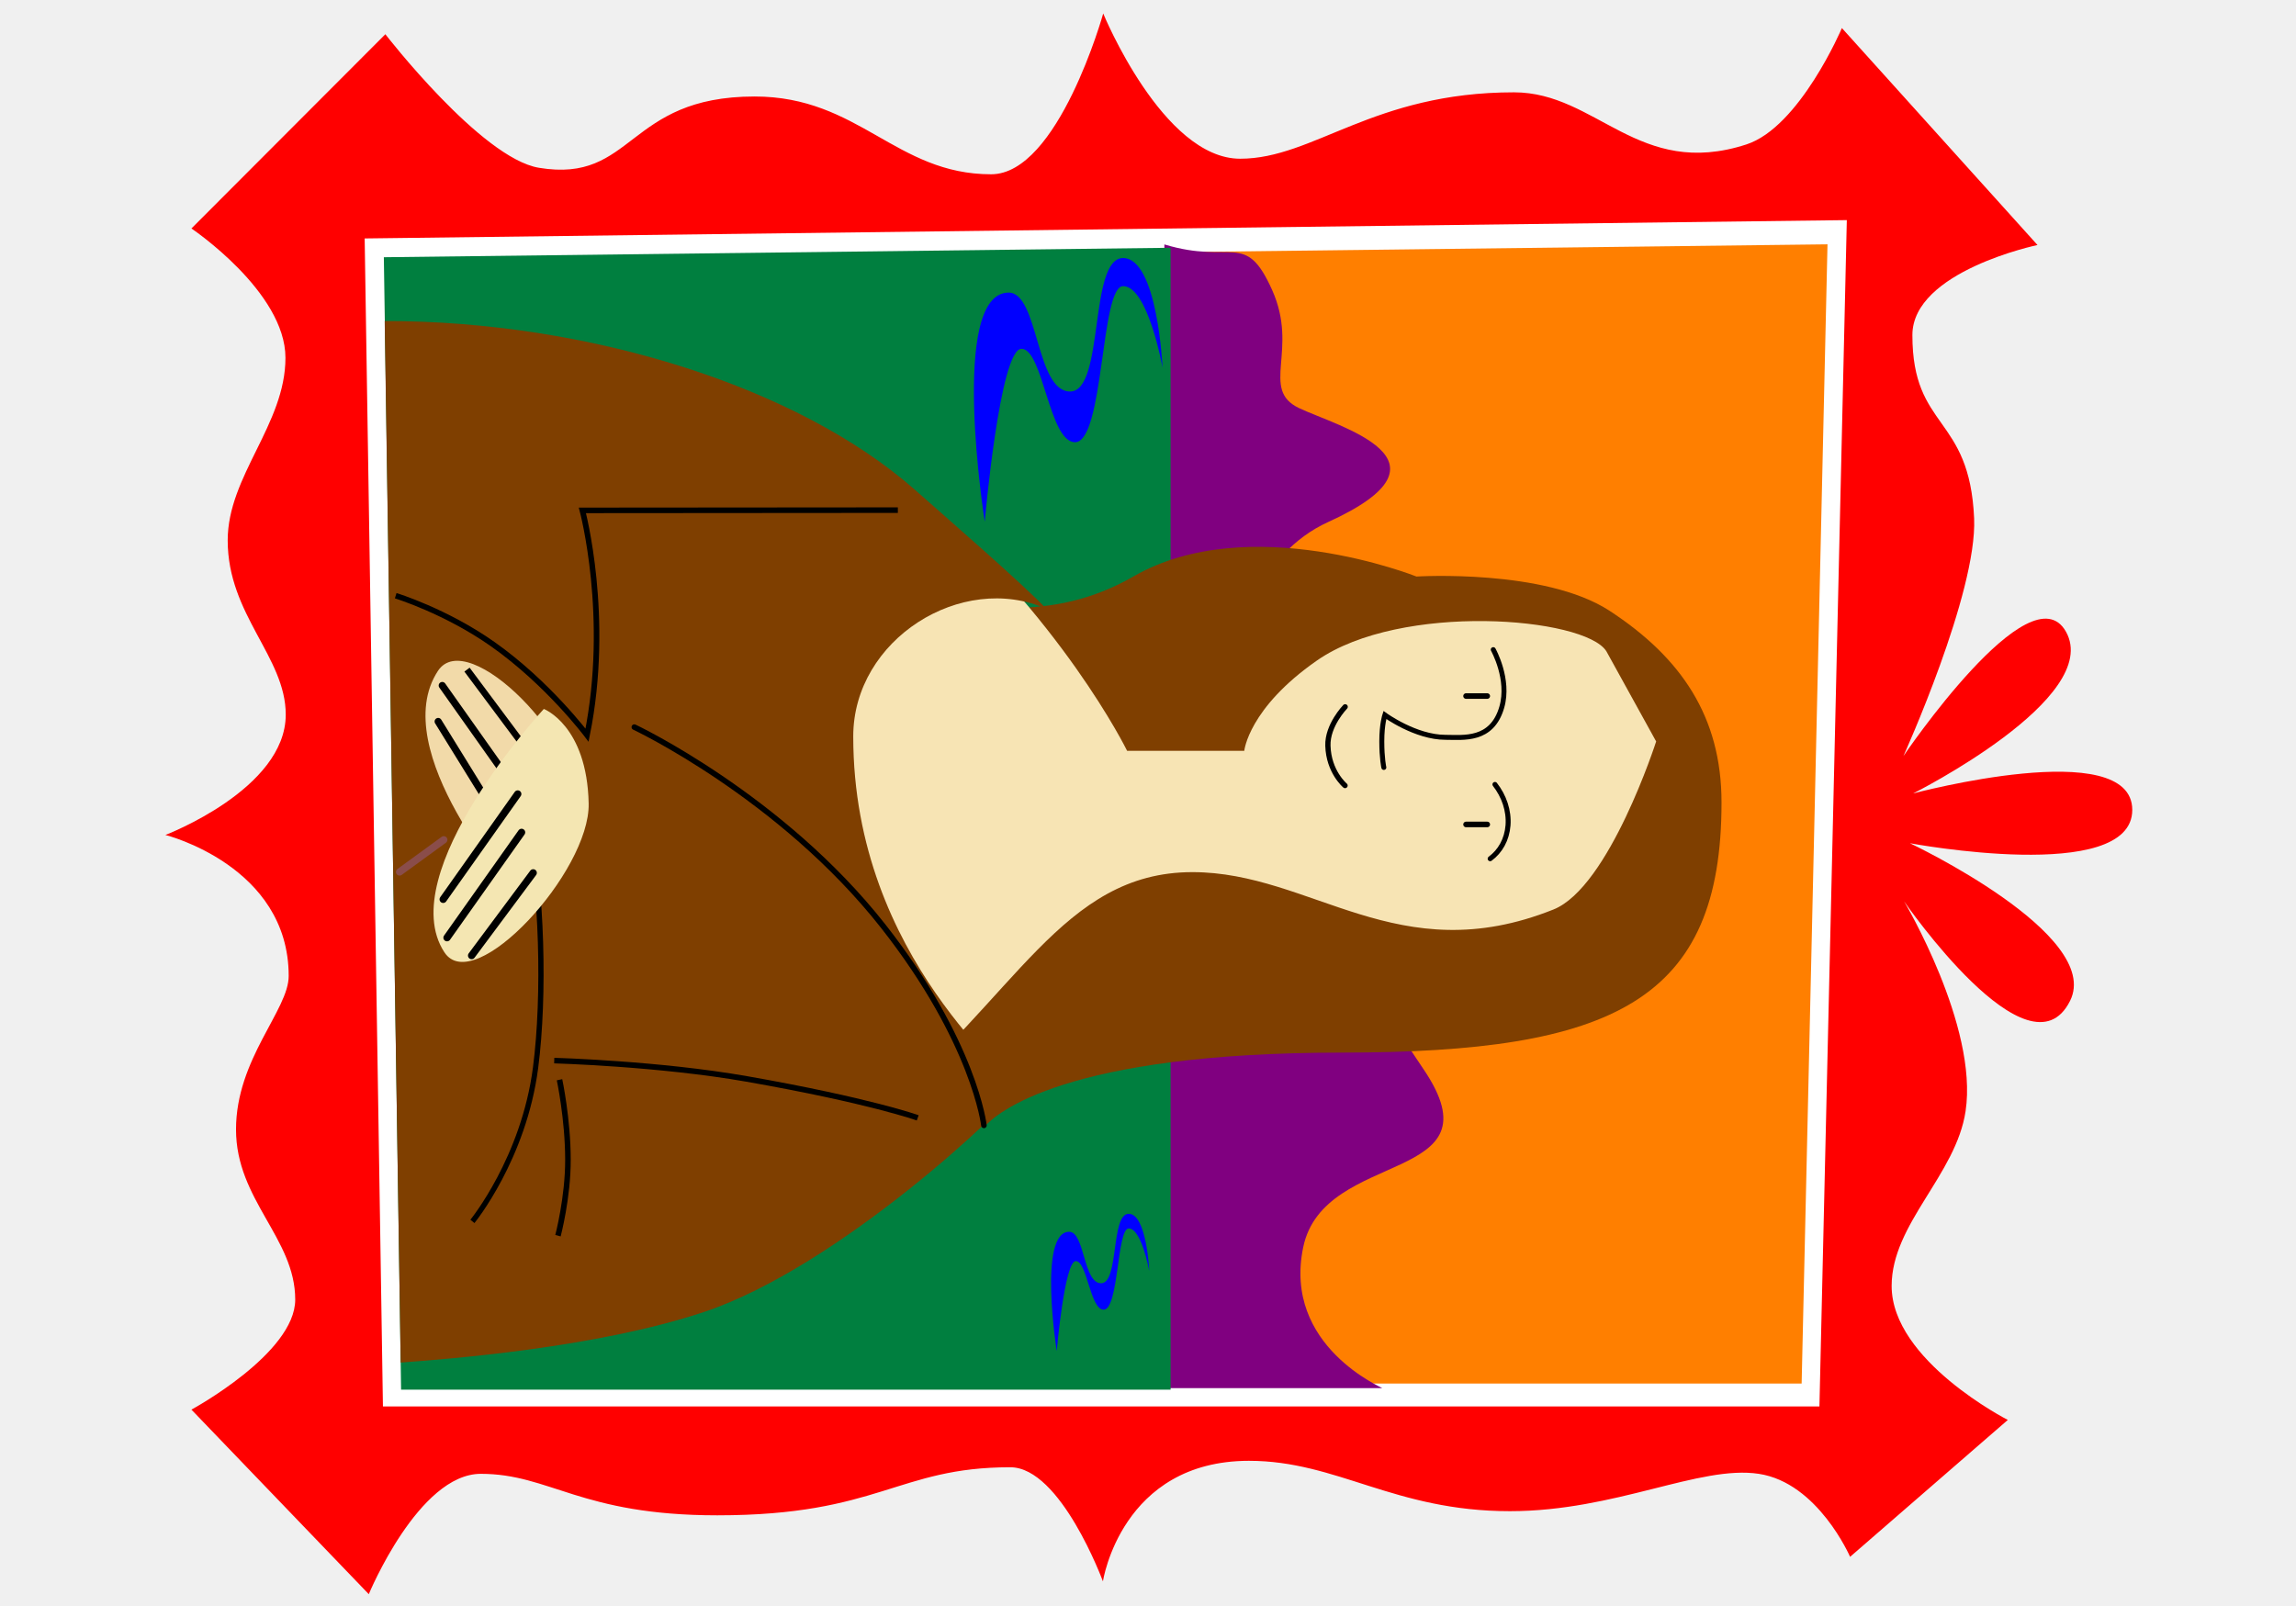
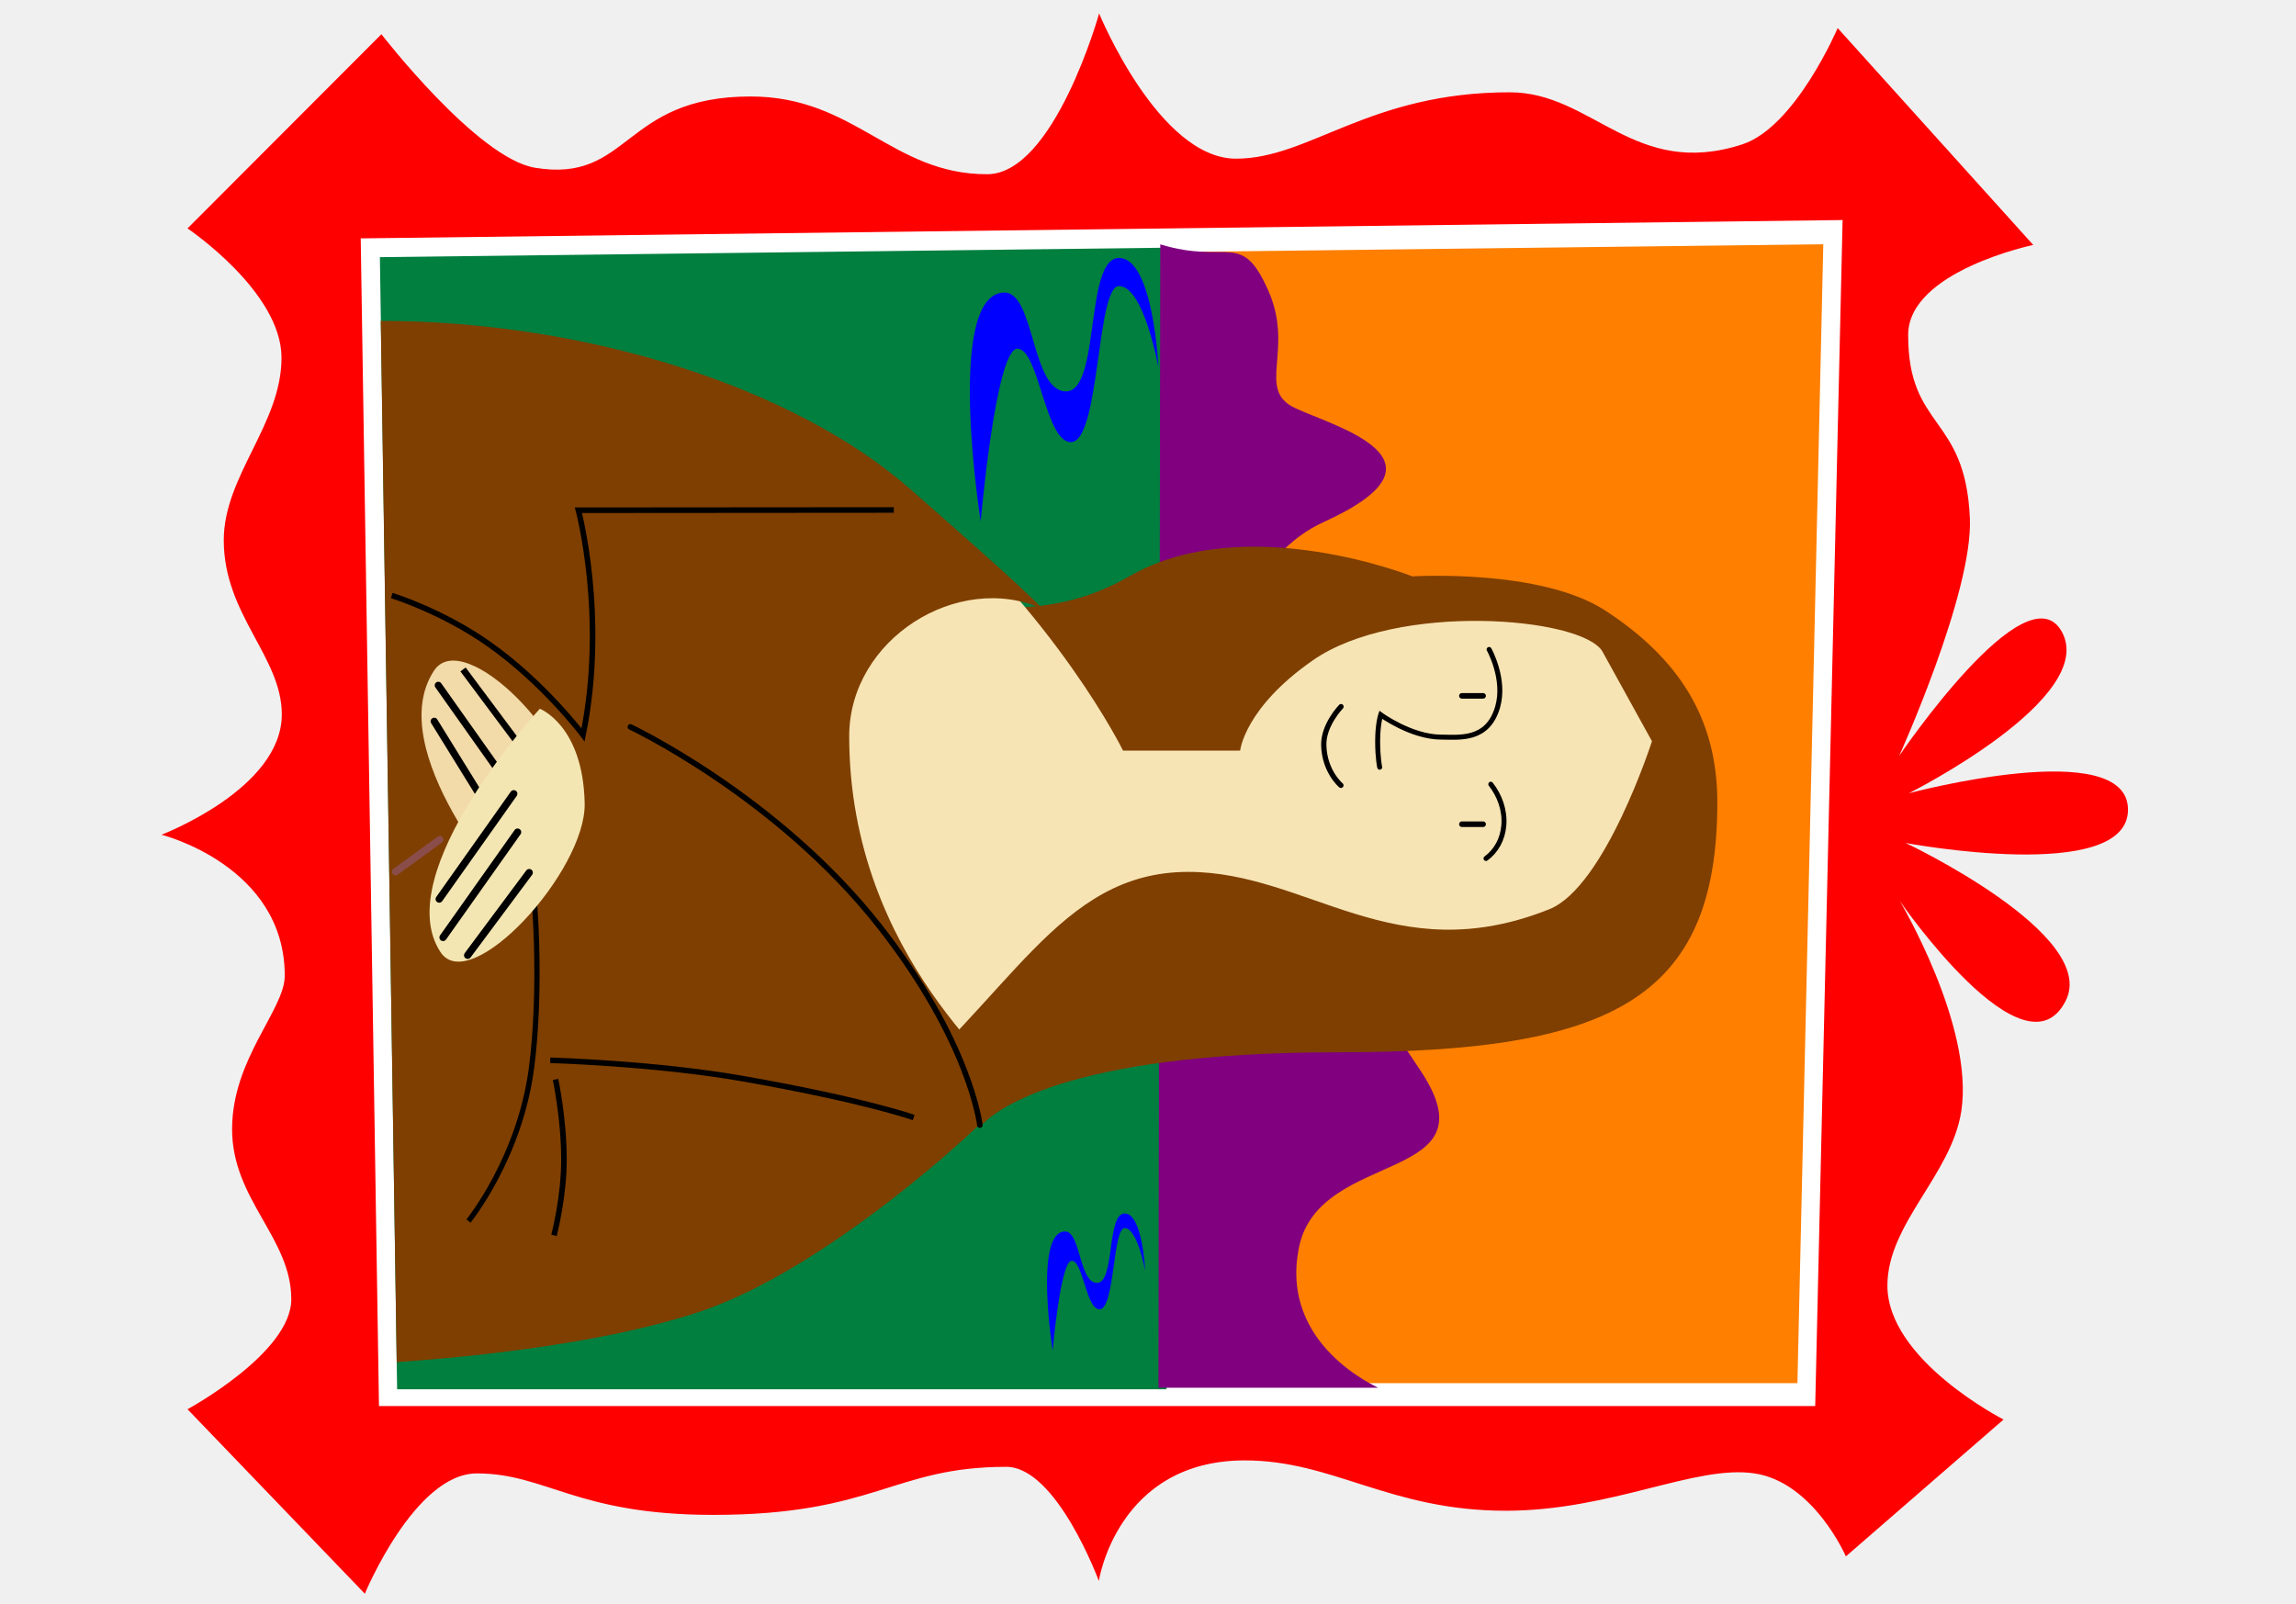
- <svg xmlns="http://www.w3.org/2000/svg" width="10.992in" height="7.688in">
+ <svg xmlns="http://www.w3.org/2000/svg" width="10.994in" height="7.682in">
  <g>
-     <path fill="#ff0000" id="svg_63" d="m574.071,671.504c40.521,0 66.636,23.145 119.86,23.145c48.63,0 87.19,-21.284 114.414,-17.163c27.223,4.121 41.95,38.149 41.95,38.149l72.486,-62.927c0,0 -53.391,-27.234 -53.391,-61.59c0,-28.559 29.587,-51.045 33.983,-80.334c5.896,-39.208 -28.269,-96.461 -28.269,-96.461c0,0 57.466,83.387 76.286,45.753c15.249,-30.503 -73.593,-72.464 -73.593,-72.464c0,0 102.184,19.126 102.184,-15.313c0,-34.458 -100.695,-7.574 -100.695,-7.574c0,0 87.361,-43.831 70.207,-74.375c-16.344,-29.012 -74.698,57.212 -74.698,57.212c0,0 33.975,-74.991 32.505,-109.254c-2.066,-47.747 -28.373,-40.605 -28.373,-84.282c0,-29.392 57.499,-41.395 57.499,-41.395l-89.903,-99.728c0,0 -19.362,45.537 -43.894,53.491c-49.566,16.094 -68.763,-23.956 -106.809,-23.956c-64.848,0 -91.948,30.523 -125.851,30.523c-35.558,0 -62.937,-66.77 -62.937,-66.77c0,0 -20.625,73.922 -51.507,73.922c-43.853,0 -60.686,-35.753 -108.7,-35.753c-59.113,0 -55.28,40.039 -99.142,32.763c-26.545,-4.399 -70.572,-61.384 -70.572,-61.384l-89.133,89.287c0,0 43.215,29.052 43.215,59.462c0,30.522 -26.545,54.293 -26.545,83.9c0,34.295 26.679,53.584 26.679,80.109c0,34.273 -55.311,55.311 -55.311,55.311c0,0 56.667,14.183 56.667,64.838c0,15.631 -24.212,38.137 -24.212,70.551c0,32.424 27.213,49.977 27.213,78.198c0,24.766 -47.706,50.573 -47.706,50.573l81.517,84.836c0,0 22.877,-55.321 51.477,-55.321c31.9,0 45.774,19.073 108.7,19.073c74.374,0 82.74,-22.095 134.649,-22.095c23.237,0 42.578,52.454 42.578,52.454c0,0 8.375,-55.415 67.17,-55.415l-0,-0l-0,0z" stroke-width="3" />
-     <path fill="#ffffff" stroke-width="3" stroke-linejoin="null" stroke-linecap="null" d="m836.2,646.5l12.589,-545.318l-681.188,8.427l8.396,536.891" id="svg_62" />
-     <path id="svg_61" d="m828.027,635.984l11.886,-523.674l-657.692,7.882l7.899,515.793" stroke-linecap="null" stroke-linejoin="null" stroke-width="3" fill="#ff7f00" />
-     <path id="svg_1" d="m535.142,112.357l-0.857,525.738l100.952,0c0.857,0 -45.809,-19.071 -36.285,-64.785c9.524,-45.714 91.428,-28.571 55.238,-81.905c-36.19,-53.333 -72.381,-120 -99.905,-99.976c0.812,0.883 -6.762,-122.881 56.096,-151.452c62.857,-28.571 4.762,-43.809 -13.333,-52.381c-18.095,-8.571 0,-26.667 -12.381,-54.286c-12.381,-27.619 -18.096,-11.425 -49.524,-20.952l0,0l0,0z" fill-opacity="null" stroke-opacity="null" stroke-width="null" stroke="null" fill="#800080" />
-     <path id="svg_60" d="m538.009,638.802l0,-524.908l-361.595,4.348l7.923,520.56" stroke-linecap="null" stroke-linejoin="null" stroke-dasharray="null" stroke-width="null" fill="#007f3f" />
-     <path fill="#0000ff" id="svg_58" d="m534.299,169.012c0,0 -2.261,-50.389 -18.139,-50.389c-15.888,0 -8.427,61.343 -24.356,61.343c-15.878,0 -14.387,-45.578 -28.302,-45.465c-27.563,0.246 -10.914,105.308 -10.914,105.308c0,0 6.947,-79.482 16.874,-79.482c9.948,0 12.672,42.948 24.603,42.948c13.422,0 11.664,-71.734 22.095,-71.734c11.449,-0.021 18.139,37.471 18.139,37.471l0,-0z" />
-     <path fill="#0000ff" id="svg_57" d="m528.184,584.202c0,0 -1.161,-26.247 -9.434,-26.247c-8.294,0 -4.399,31.93 -12.682,31.93c-8.263,0 -7.492,-23.729 -14.717,-23.658c-14.337,0.124 -5.684,54.807 -5.684,54.807c0,0 3.607,-41.344 8.767,-41.344c5.19,0 6.618,22.342 12.795,22.342c6.988,0 6.084,-37.346 11.521,-37.346c5.919,0.01 9.434,19.515 9.434,19.515z" />
-     <path fill="#7f3f00" id="svg_56" d="m364.377,240.626c0,0 82.115,67.328 156.49,24.391c53.194,-30.698 130.138,0 130.138,0c0,0 58.918,-3.679 88.69,15.713c32.886,21.48 51.509,48.651 51.509,88.156c0,90.931 -49.265,114.968 -174.479,114.968c-126.962,0 -158.803,27.67 -164.517,34.337l-87.829,-277.565l0,0z" />
-     <path fill="#f7e4b4" id="svg_55" d="m195.272,553.924l50.285,0c48.682,78.342 123.677,-15.617 157.539,-43.097c63.46,-51.448 84.905,-109.928 144.943,-109.928c54.91,0 94.415,45.763 165.932,17.173c25.662,-10.277 47.192,-77.242 47.192,-77.242l-22.897,-41.488c-10.01,-15.714 -94.373,-22.63 -133.025,4.295c-31.468,21.921 -33.38,41.499 -33.38,41.499l-53.841,0c0,0 -30.04,-61.509 -97.611,-119.193c-60.162,-51.323 -195.047,-74.035 -234.942,-76.594l9.804,404.573l0,0l0,0l0,0l0,0l0,0z" />
-     <path fill="#7f3f00" id="svg_54" d="m184.153,626.338c20.42,-1.51 89.564,-6.629 139.325,-23.226c62.576,-20.842 141.026,-95.62 142.962,-101.427c1.936,-5.808 -74.292,-60.199 -74.292,-163.174c0,-44.756 50.049,-75.793 88.68,-58.661c-8.18,-9.198 -50.234,-45.752 -60.429,-54.786c-53.717,-47.305 -149.848,-77.509 -243.595,-77.509l7.348,478.784l0,0l0,0l0,0l0,0z" />
-     <path stroke="#000000" fill="none" stroke-width="2.557" id="svg_53" d="m412.65,234.497l-144.988,0.113c0,0 13.124,49.063 2.138,103.316c0,0 -17.882,-23.863 -43.225,-41.745c-21.674,-15.303 -44.715,-22.353 -44.715,-22.353" />
-     <path stroke="#000000" fill="none" stroke-width="2.557" id="svg_52" d="m421.776,513.858c0,0 -21.869,-7.924 -78.485,-17.882c-40.584,-7.122 -88.567,-8.448 -88.567,-8.448" />
-     <path stroke="#000000" fill="none" stroke-width="2.413" stroke-linecap="round" id="svg_51" d="m618.231,324.913c0,0 -8.252,8.499 -7.933,17.882c0.339,12.014 7.882,18.303 7.882,18.303" />
-     <path stroke="#000000" fill="none" stroke-width="2.285" stroke-linecap="round" id="svg_50" d="m687.067,360.583c4.152,5.324 6.526,12.015 6.012,18.818c-0.524,6.587 -3.587,11.922 -8.212,15.333" />
-     <path stroke="#000000" fill="none" stroke-width="2.418" id="svg_49" d="m217.121,561.448c0,0 23.648,-28.97 29.033,-70.726c4.306,-33.102 2.898,-82.287 -3.566,-113.591c-7.708,-37.531 -19.886,-49.679 -19.886,-49.679" />
-     <path stroke="#000000" fill="none" stroke-width="2.557" id="svg_48" d="m257.15,496.335c0,0 3.854,17.965 3.875,36.648c0.071,17.45 -4.584,35.034 -4.584,35.034" />
-     <path fill="#f2daa9" id="svg_47" d="m236.277,410.943c0,0 25.61,-7.636 29.053,-38.036c3.525,-31.108 -50.43,-85.422 -64.077,-64.477c-23.883,36.493 35.024,102.513 35.024,102.513z" />
-     <path id="svg_46" d="m226.706,372.628l-25.322,-40.974" opacity="null" stroke-opacity="null" stroke-linecap="round" stroke-linejoin="null" stroke-width="3.29" stroke="#000000" fill-opacity="null" fill="none" />
-     <path id="svg_45" d="m242.977,345.805l-28.344,-37.994" stroke-linecap="null" stroke-linejoin="null" stroke-width="3" stroke="#000000" fill="none" />
-     <path id="svg_44" d="m237.523,363.535l-34.263,-48.415" opacity="null" stroke-opacity="null" stroke-linecap="round" stroke-linejoin="null" stroke-width="3.29" stroke="#000000" fill-opacity="null" fill="none" />
-     <path fill="#f4e6b2" id="svg_43" d="m249.935,325.891c0,0 19.865,7.553 20.615,43.461c0.637,31.334 -52.67,89.306 -66.327,68.372c-23.853,-36.494 45.712,-111.834 45.712,-111.834z" />
-     <path id="svg_42" d="m245.054,401.231l-28.302,38.014" opacity="null" stroke-opacity="null" stroke-linecap="round" stroke-linejoin="null" stroke-width="3.35" stroke="#000000" fill-opacity="null" fill="none" />
-     <path id="svg_41" d="m237.949,364.982l-34.264,48.415" opacity="null" stroke-opacity="null" stroke-linecap="round" stroke-linejoin="null" stroke-width="3.35" stroke="#000000" fill-opacity="null" fill="none" />
-     <path id="svg_40" d="m203.955,386.031l-20.307,14.788" opacity="null" stroke-opacity="null" stroke-linecap="round" stroke-linejoin="null" stroke-width="3.35" stroke="#8a4d4a" fill-opacity="null" fill="none" />
-     <path stroke="#000000" fill="none" stroke-width="2.285" stroke-linecap="round" id="svg_39" d="m686.296,298.624c0,0 7.636,13.586 3.916,26.463c-4.542,15.754 -17.728,13.844 -25.857,13.844c-13.802,0 -27.882,-10.277 -27.882,-10.277c0,0 -1.408,4.172 -1.408,12.106c0,7.924 0.935,12.013 0.935,12.013" />
-     <path id="svg_38" d="m683.54,319.958l-9.753,0" opacity="null" stroke-opacity="null" stroke-linecap="round" stroke-linejoin="null" stroke-width="2.557" stroke="#000000" fill-opacity="null" fill="none" />
-     <path id="svg_37" d="m683.54,378.979l-9.753,0" opacity="null" stroke-opacity="null" stroke-linecap="round" stroke-linejoin="null" stroke-width="2.557" stroke="#000000" fill-opacity="null" fill="none" />
-     <path stroke="#000000" fill="none" stroke-width="2.557" stroke-linecap="round" id="svg_35" d="m452.206,517.31c0,0 -4.306,-38.117 -46.256,-91.537c-46.925,-59.71 -114.414,-91.538 -114.414,-91.538" />
-     <path id="svg_34" d="m239.713,382.619l-34.264,48.415" opacity="null" stroke-opacity="null" stroke-linecap="round" stroke-linejoin="null" stroke-width="3.35" stroke="#000000" fill-opacity="null" fill="none" />
+     <g id="svg_2">
+       <path stroke-width="3" d="m572.286,671.504c40.521,0 66.636,23.145 119.86,23.145c48.63,0 87.19,-21.284 114.414,-17.163c27.223,4.121 41.95,38.149 41.95,38.149l72.486,-62.927c0,0 -53.391,-27.234 -53.391,-61.59c0,-28.559 29.587,-51.045 33.983,-80.334c5.896,-39.208 -28.269,-96.461 -28.269,-96.461c0,0 57.466,83.387 76.286,45.753c15.249,-30.503 -73.593,-72.464 -73.593,-72.464c0,0 102.184,19.126 102.184,-15.313c0,-34.458 -100.695,-7.574 -100.695,-7.574c0,0 87.361,-43.831 70.207,-74.375c-16.344,-29.012 -74.698,57.212 -74.698,57.212c0,0 33.975,-74.991 32.505,-109.254c-2.066,-47.747 -28.373,-40.605 -28.373,-84.282c0,-29.392 57.499,-41.395 57.499,-41.395l-89.903,-99.728c0,0 -19.362,45.537 -43.894,53.491c-49.566,16.094 -68.763,-23.956 -106.809,-23.956c-64.848,0 -91.948,30.523 -125.851,30.523c-35.558,0 -62.937,-66.77 -62.937,-66.77c0,0 -20.625,73.922 -51.507,73.922c-43.853,0 -60.686,-35.753 -108.7,-35.753c-59.113,0 -55.28,40.039 -99.142,32.763c-26.545,-4.399 -70.572,-61.384 -70.572,-61.384l-89.133,89.287c0,0 43.215,29.052 43.215,59.462c0,30.522 -26.545,54.293 -26.545,83.9c0,34.295 26.679,53.584 26.679,80.109c0,34.273 -55.311,55.311 -55.311,55.311c0,0 56.667,14.183 56.667,64.838c0,15.631 -24.212,38.137 -24.212,70.551c0,32.424 27.213,49.977 27.213,78.198c0,24.766 -47.706,50.573 -47.706,50.573l81.517,84.836c0,0 22.877,-55.321 51.477,-55.321c31.9,0 45.774,19.073 108.7,19.073c74.374,0 82.74,-22.095 134.649,-22.095c23.237,0 42.578,52.454 42.578,52.454c0,0 8.375,-55.415 67.17,-55.415l-0,-0l-0,0z" id="svg_63" fill="#ff0000" />
+       <path id="svg_62" d="m834.414,646.5l12.589,-545.318l-681.188,8.427l8.396,536.891" stroke-linecap="null" stroke-linejoin="null" stroke-width="3" fill="#ffffff" />
+       <path fill="#ff7f00" stroke-width="3" stroke-linejoin="null" stroke-linecap="null" d="m826.242,635.984l11.886,-523.674l-657.692,7.882l7.899,515.793" id="svg_61" />
+       <path fill="#007f3f" stroke-width="null" stroke-dasharray="null" stroke-linejoin="null" stroke-linecap="null" d="m536.223,638.802l0,-524.908l-361.595,4.348l7.923,520.56" id="svg_60" />
+       <path d="m532.514,169.012c0,0 -2.261,-50.389 -18.139,-50.389c-15.888,0 -8.427,61.343 -24.356,61.343c-15.878,0 -14.387,-45.578 -28.302,-45.465c-27.563,0.246 -10.914,105.308 -10.914,105.308c0,0 6.947,-79.482 16.874,-79.482c9.948,0 12.672,42.948 24.603,42.948c13.422,0 11.664,-71.734 22.095,-71.734c11.449,-0.021 18.139,37.471 18.139,37.471l0,-0z" id="svg_58" fill="#0000ff" />
+       <path d="m526.398,584.202c0,0 -1.161,-26.247 -9.434,-26.247c-8.294,0 -4.399,31.93 -12.682,31.93c-8.263,0 -7.492,-23.729 -14.717,-23.658c-14.337,0.124 -5.684,54.807 -5.684,54.807c0,0 3.607,-41.344 8.767,-41.344c5.19,0 6.618,22.342 12.795,22.342c6.988,0 6.084,-37.346 11.521,-37.346c5.919,0.01 9.434,19.515 9.434,19.515z" id="svg_57" fill="#0000ff" />
+       <path fill="#800080" stroke="null" stroke-width="null" stroke-opacity="null" fill-opacity="null" d="m533.356,112.357l-0.857,525.738l100.952,0c0.857,0 -45.809,-19.071 -36.285,-64.785c9.524,-45.714 91.428,-28.571 55.238,-81.905c-36.19,-53.333 -72.381,-120 -99.905,-99.976c0.812,0.883 -6.762,-122.881 56.096,-151.452c62.857,-28.571 4.762,-43.809 -13.333,-52.381c-18.095,-8.571 0,-26.667 -12.381,-54.286c-12.381,-27.619 -18.096,-11.425 -49.524,-20.952l0,0l0,0l0,-0l0,-0l0,0z" id="svg_1" />
+       <path d="m362.591,240.626c0,0 82.115,67.328 156.49,24.391c53.194,-30.698 130.138,0 130.138,0c0,0 58.918,-3.679 88.69,15.713c32.886,21.48 51.509,48.651 51.509,88.156c0,90.931 -49.265,114.968 -174.479,114.968c-126.962,0 -158.803,27.67 -164.517,34.337l-87.829,-277.565l0,0z" id="svg_56" fill="#7f3f00" />
+       <path d="m193.486,553.924l50.285,0c48.682,78.342 123.677,-15.617 157.539,-43.097c63.46,-51.448 84.905,-109.928 144.943,-109.928c54.91,0 94.415,45.763 165.932,17.173c25.662,-10.277 47.192,-77.242 47.192,-77.242l-22.897,-41.488c-10.01,-15.714 -94.373,-22.63 -133.025,4.295c-31.468,21.921 -33.38,41.499 -33.38,41.499l-53.841,0c0,0 -30.04,-61.509 -97.611,-119.193c-60.162,-51.323 -195.047,-74.035 -234.942,-76.594l9.804,404.573l0,0l0,0l0,0l0,0l0,0l0,0z" id="svg_55" fill="#f7e4b4" />
+       <path d="m182.367,626.338c20.42,-1.51 89.564,-6.629 139.325,-23.226c62.576,-20.842 141.026,-95.62 142.962,-101.427c1.936,-5.808 -74.292,-60.199 -74.292,-163.174c0,-44.756 50.049,-75.793 88.68,-58.661c-8.18,-9.198 -50.234,-45.752 -60.429,-54.786c-53.717,-47.305 -149.848,-77.509 -243.595,-77.509l7.348,478.784l0,0l0,0l0,0l0,0z" id="svg_54" fill="#7f3f00" />
+       <path d="m410.865,234.497l-144.988,0.113c0,0 13.124,49.063 2.138,103.316c0,0 -17.882,-23.863 -43.225,-41.745c-21.674,-15.303 -44.715,-22.353 -44.715,-22.353" id="svg_53" stroke-width="2.557" fill="none" stroke="#000000" />
+       <path d="m419.99,513.858c0,0 -21.869,-7.924 -78.485,-17.882c-40.584,-7.122 -88.567,-8.448 -88.567,-8.448" id="svg_52" stroke-width="2.557" fill="none" stroke="#000000" />
+       <path d="m616.445,324.913c0,0 -8.252,8.499 -7.933,17.882c0.339,12.014 7.882,18.303 7.882,18.303" id="svg_51" stroke-linecap="round" stroke-width="2.413" fill="none" stroke="#000000" />
+       <path d="m685.281,360.583c4.152,5.324 6.526,12.015 6.012,18.818c-0.524,6.587 -3.587,11.922 -8.212,15.333" id="svg_50" stroke-linecap="round" stroke-width="2.285" fill="none" stroke="#000000" />
+       <path d="m215.335,561.448c0,0 23.648,-28.97 29.033,-70.726c4.306,-33.102 2.898,-82.287 -3.566,-113.591c-7.708,-37.531 -19.886,-49.679 -19.886,-49.679" id="svg_49" stroke-width="2.418" fill="none" stroke="#000000" />
+       <path d="m255.364,496.335c0,0 3.854,17.965 3.874,36.648c0.071,17.45 -4.584,35.034 -4.584,35.034" id="svg_48" stroke-width="2.557" fill="none" stroke="#000000" />
+       <path d="m234.491,410.943c0,0 25.61,-7.636 29.053,-38.036c3.525,-31.108 -50.43,-85.422 -64.077,-64.477c-23.883,36.493 35.024,102.513 35.024,102.513z" id="svg_47" fill="#f2daa9" />
+       <path fill="none" fill-opacity="null" stroke="#000000" stroke-width="3.29" stroke-linejoin="null" stroke-linecap="round" stroke-opacity="null" opacity="null" d="m224.921,372.628l-25.322,-40.974" id="svg_46" />
+       <path fill="none" stroke="#000000" stroke-width="3" stroke-linejoin="null" stroke-linecap="null" d="m241.191,345.805l-28.344,-37.994" id="svg_45" />
+       <path fill="none" fill-opacity="null" stroke="#000000" stroke-width="3.29" stroke-linejoin="null" stroke-linecap="round" stroke-opacity="null" opacity="null" d="m235.737,363.535l-34.263,-48.415" id="svg_44" />
+       <path d="m248.15,325.891c0,0 19.865,7.553 20.615,43.461c0.637,31.334 -52.669,89.306 -66.327,68.372c-23.853,-36.494 45.712,-111.834 45.712,-111.834z" id="svg_43" fill="#f4e6b2" />
+       <path fill="none" fill-opacity="null" stroke="#000000" stroke-width="3.35" stroke-linejoin="null" stroke-linecap="round" stroke-opacity="null" opacity="null" d="m243.269,401.231l-28.302,38.014" id="svg_42" />
+       <path fill="none" fill-opacity="null" stroke="#000000" stroke-width="3.35" stroke-linejoin="null" stroke-linecap="round" stroke-opacity="null" opacity="null" d="m236.163,364.982l-34.264,48.415" id="svg_41" />
+       <path fill="none" fill-opacity="null" stroke="#8a4d4a" stroke-width="3.35" stroke-linejoin="null" stroke-linecap="round" stroke-opacity="null" opacity="null" d="m202.169,386.031l-20.307,14.788" id="svg_40" />
+       <path d="m684.51,298.624c0,0 7.636,13.586 3.916,26.463c-4.542,15.754 -17.728,13.844 -25.857,13.844c-13.802,0 -27.882,-10.277 -27.882,-10.277c0,0 -1.408,4.172 -1.408,12.106c0,7.924 0.935,12.013 0.935,12.013" id="svg_39" stroke-linecap="round" stroke-width="2.285" fill="none" stroke="#000000" />
+       <path fill="none" fill-opacity="null" stroke="#000000" stroke-width="2.557" stroke-linejoin="null" stroke-linecap="round" stroke-opacity="null" opacity="null" d="m681.754,319.958l-9.753,0" id="svg_38" />
+       <path fill="none" fill-opacity="null" stroke="#000000" stroke-width="2.557" stroke-linejoin="null" stroke-linecap="round" stroke-opacity="null" opacity="null" d="m681.754,378.979l-9.753,0" id="svg_37" />
+       <path d="m450.421,517.31c0,0 -4.306,-38.117 -46.256,-91.537c-46.925,-59.71 -114.414,-91.538 -114.414,-91.538" id="svg_35" stroke-linecap="round" stroke-width="2.557" fill="none" stroke="#000000" />
+       <path fill="none" fill-opacity="null" stroke="#000000" stroke-width="3.35" stroke-linejoin="null" stroke-linecap="round" stroke-opacity="null" opacity="null" d="m237.927,382.619l-34.264,48.415" id="svg_34" />
+     </g>
  </g>
</svg>
